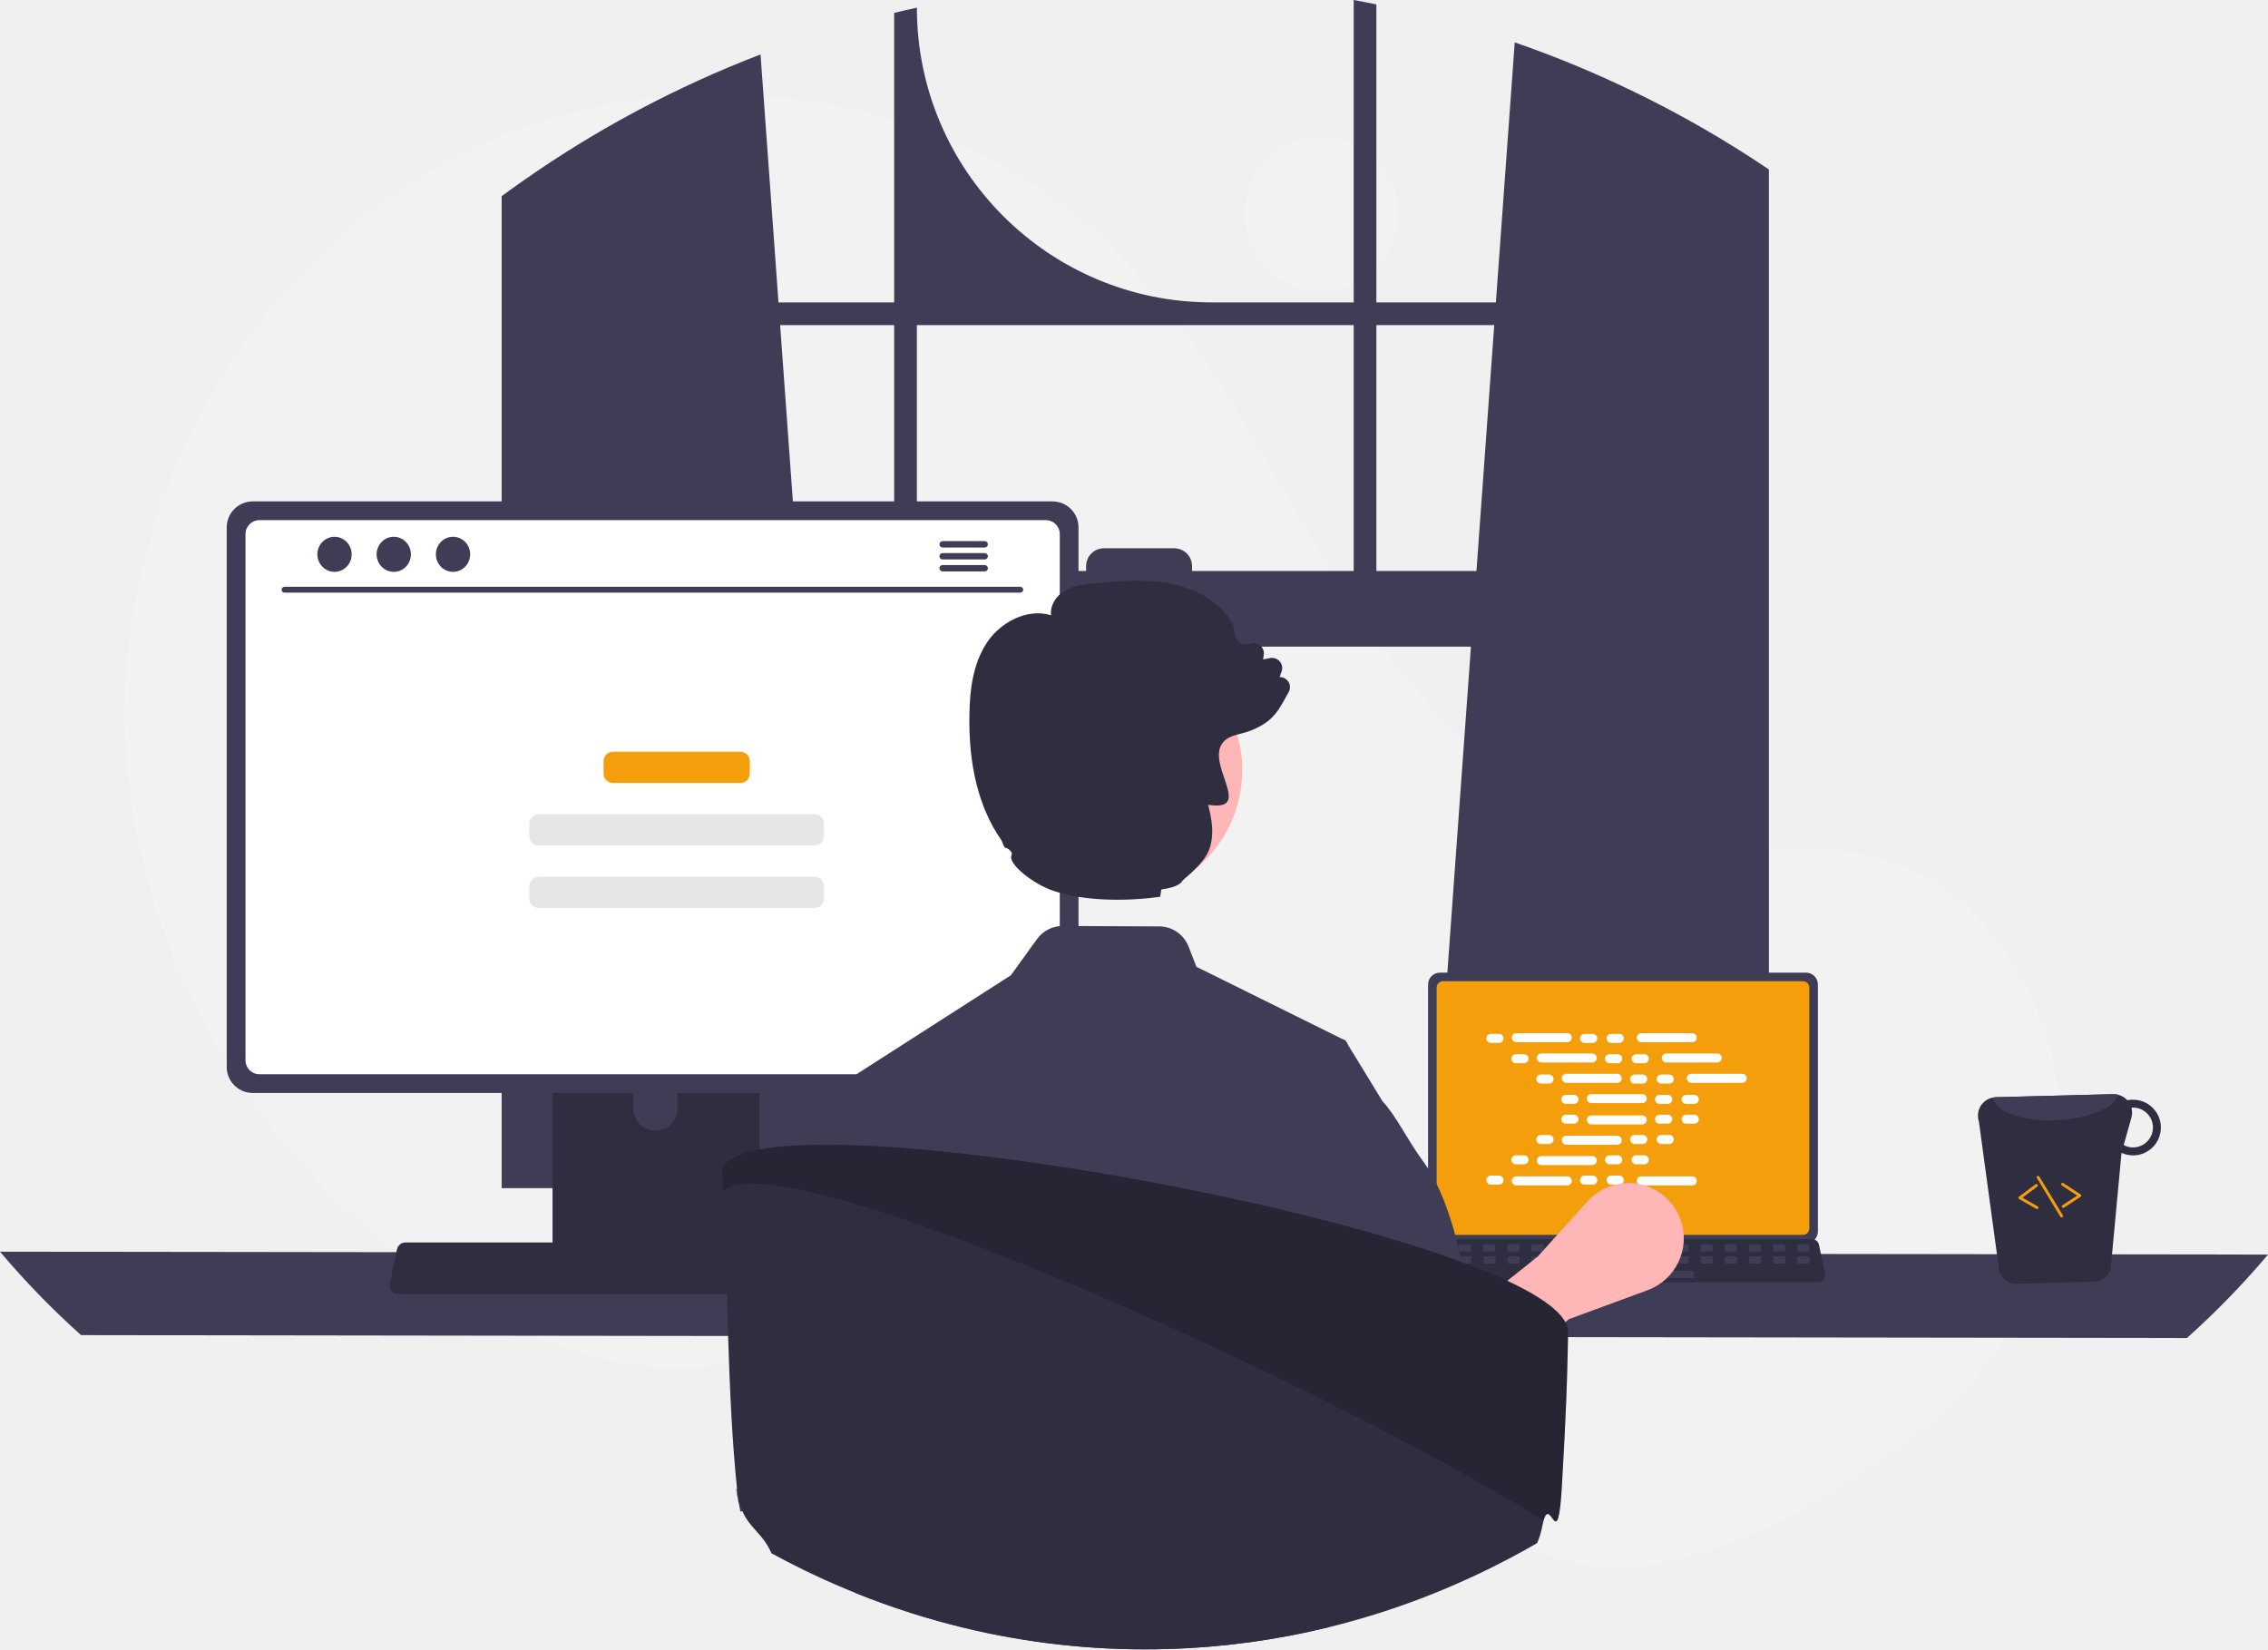
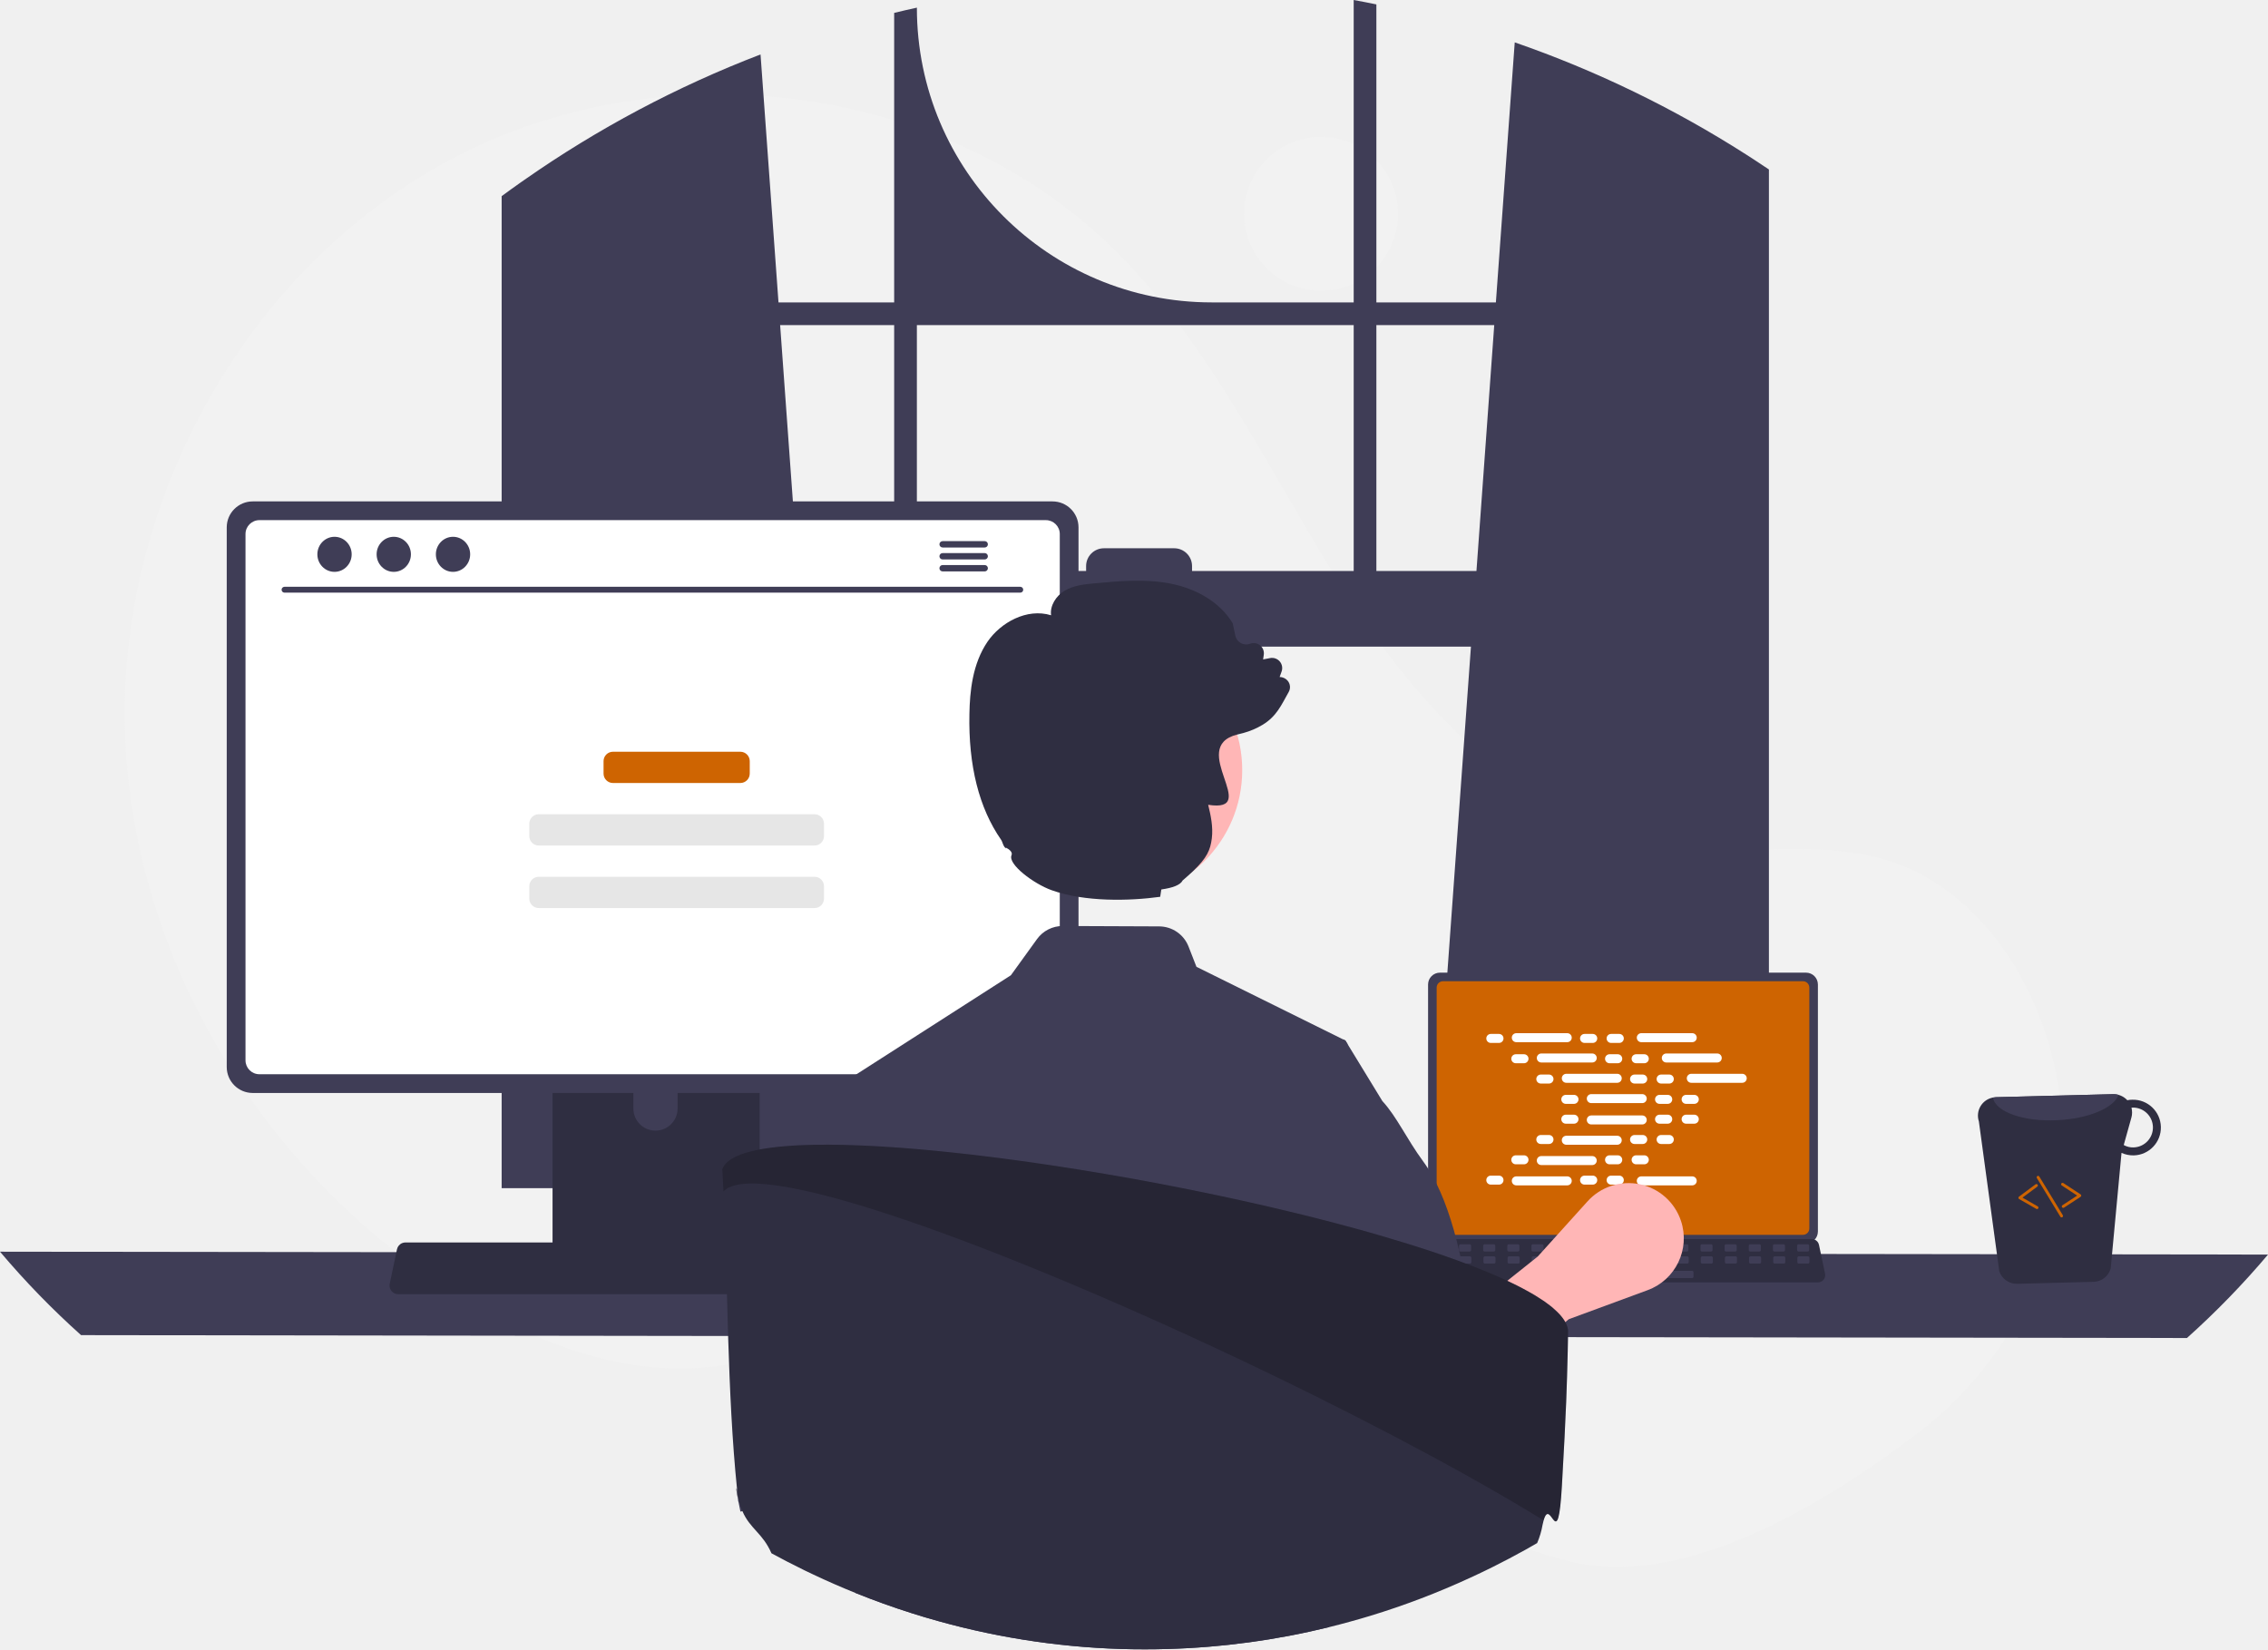
<svg xmlns="http://www.w3.org/2000/svg" width="786.82" height="572.258" viewBox="0 0 786.82 572.258" role="img" artist="Katerina Limpitsouni" source="https://undraw.co/">
  <circle cx="458.321" cy="74.182" r="26.701" fill="#f2f2f2" />
  <path d="M872.038,661.023c39.688-30.229,58.644-81.025,46.776-129.482q-.442-1.806-.934-3.604c-7.867-28.763-27.332-56.101-55.7-65.291-23.82-7.717-49.82-1.783-74.669-4.851-48.781-6.024-86.601-45.494-113.211-86.819-26.611-41.325-47.062-87.583-82.422-121.724-58.285-56.275-153.362-68.391-225.627-31.76C293.987,254.121,247.955,335.391,249.918,416.386c1.963,80.995,50.046,158.432,119.875,199.517,25.652,15.093,55.321,25.785,84.848,22.044,25.62-3.246,48.899-17.013,74.399-21.1,40.091-6.426,79.927,11.701,114.603,32.824,34.676,21.123,68.17,46.16,107.574,55.952C789.478,715.131,836.881,687.801,872.038,661.023Z" transform="translate(-206.59 -163.8711)" fill="#f2f2f2" />
  <path d="M815.016,219.191c-.87-.58-1.75-1.13-2.62-1.69a380.24,380.24,0,0,0-80.31-38.93l-6.54,90.22h-41.46v-103.39c-2.61-.54-5.24-1.05-7.87-1.53v104.92H626.946A102.27,102.27,0,0,1,524.676,166.521v-0c-2.64.57-5.26,1.18-7.88,1.83v100.44h-40.13l-6.23-86.03a380.858,380.858,0,0,0-81.94,43.53c-.44.3-.88.61-1.31.91-2.21,1.55-4.39,3.13-6.56,4.73v344.19h118.27l-2.09-28.95-11.5-158.95h231.59l-11.5,158.95-2.09,28.95h116.96v-353.45Q817.656,220.901,815.016,219.191Zm-298.22,142.78h-33.39l-6.17-85.3h39.56Zm159.42,0h-56.08v-1.69a6.18,6.18,0,0,0-6.19-6.18h-24.38a6.178,6.178,0,0,0-6.18,6.18v1.69h-58.71v-85.3h151.54Zm7.87,0v-85.3h40.89l-6.17,85.3Z" transform="translate(-206.59 -163.8711)" fill="#3f3d56" />
  <path d="M206.59,598.162a289.003,289.003,0,0,0,28.12,28.95l730.58,1a289.003,289.003,0,0,0,28.12-28.95Z" transform="translate(-206.59 -163.8711)" fill="#3f3d56" />
  <path d="M702.02,505.462v85.704a4.122,4.122,0,0,0,4.119,4.119H833.143a4.122,4.122,0,0,0,4.119-4.119v-85.704a4.124,4.124,0,0,0-4.119-4.115H706.139A4.124,4.124,0,0,0,702.02,505.462Z" transform="translate(-206.59 -163.8711)" fill="#3f3d56" />
-   <path d="M704.999,506.529V590.109a2.205,2.205,0,0,0,2.201,2.201H832.086a2.205,2.205,0,0,0,2.201-2.201V506.529a2.206,2.206,0,0,0-2.201-2.206H707.201A2.206,2.206,0,0,0,704.999,506.529Z" transform="translate(-206.59 -163.8711)" fill="#f59e0b" />
+   <path d="M704.999,506.529V590.109a2.205,2.205,0,0,0,2.201,2.201H832.086a2.205,2.205,0,0,0,2.201-2.201V506.529a2.206,2.206,0,0,0-2.201-2.206H707.201A2.206,2.206,0,0,0,704.999,506.529Z" transform="translate(-206.59 -163.8711)" fill="#ce6401" />
  <path d="M699.364,607.881a2.47,2.47,0,0,0,1.943.93H837.299a2.502,2.502,0,0,0,2.446-3.016l-2.111-10.027a2.507,2.507,0,0,0-1.558-1.818,2.425,2.425,0,0,0-.888-.168H703.41a2.424,2.424,0,0,0-.888.168,2.507,2.507,0,0,0-1.558,1.818l-2.111,10.027A2.501,2.501,0,0,0,699.364,607.881Z" transform="translate(-206.59 -163.8711)" fill="#2f2e41" />
  <rect x="830.034" y="595.588" width="4.188" height="2.513" rx="0.488" transform="translate(1457.666 1029.819) rotate(-180)" fill="#3f3d56" />
  <rect x="821.657" y="595.588" width="4.188" height="2.513" rx="0.488" transform="translate(1440.912 1029.819) rotate(-180)" fill="#3f3d56" />
  <rect x="813.28" y="595.588" width="4.188" height="2.513" rx="0.488" transform="translate(1424.158 1029.819) rotate(-180)" fill="#3f3d56" />
  <rect x="804.903" y="595.588" width="4.188" height="2.513" rx="0.488" transform="translate(1407.404 1029.819) rotate(-180)" fill="#3f3d56" />
  <rect x="796.526" y="595.588" width="4.188" height="2.513" rx="0.488" transform="translate(1390.65 1029.819) rotate(-180)" fill="#3f3d56" />
  <rect x="788.149" y="595.588" width="4.188" height="2.513" rx="0.488" transform="translate(1373.896 1029.819) rotate(-180)" fill="#3f3d56" />
  <rect x="779.772" y="595.588" width="4.188" height="2.513" rx="0.488" transform="translate(1357.142 1029.819) rotate(-180)" fill="#3f3d56" />
  <rect x="771.395" y="595.588" width="4.188" height="2.513" rx="0.488" transform="translate(1340.388 1029.819) rotate(-180)" fill="#3f3d56" />
  <rect x="763.018" y="595.588" width="4.188" height="2.513" rx="0.488" transform="translate(1323.634 1029.819) rotate(-180)" fill="#3f3d56" />
  <rect x="754.641" y="595.588" width="4.188" height="2.513" rx="0.488" transform="translate(1306.88 1029.819) rotate(-180)" fill="#3f3d56" />
  <rect x="746.264" y="595.588" width="4.188" height="2.513" rx="0.488" transform="translate(1290.126 1029.819) rotate(-180)" fill="#3f3d56" />
  <rect x="737.887" y="595.588" width="4.188" height="2.513" rx="0.488" transform="translate(1273.372 1029.819) rotate(-180)" fill="#3f3d56" />
  <rect x="729.51" y="595.588" width="4.188" height="2.513" rx="0.488" transform="translate(1256.618 1029.819) rotate(-180)" fill="#3f3d56" />
  <rect x="721.133" y="595.588" width="4.188" height="2.513" rx="0.488" transform="translate(1239.865 1029.819) rotate(-180)" fill="#3f3d56" />
  <rect x="712.756" y="595.588" width="4.188" height="2.513" rx="0.488" transform="translate(1223.111 1029.819) rotate(-180)" fill="#3f3d56" />
  <rect x="704.379" y="595.588" width="4.188" height="2.513" rx="0.488" transform="translate(1206.357 1029.819) rotate(-180)" fill="#3f3d56" />
  <rect x="830.133" y="599.777" width="4.188" height="2.513" rx="0.488" transform="translate(1457.864 1038.196) rotate(-180)" fill="#3f3d56" />
  <rect x="821.756" y="599.777" width="4.188" height="2.513" rx="0.488" transform="translate(1441.11 1038.196) rotate(-180)" fill="#3f3d56" />
  <rect x="813.379" y="599.777" width="4.188" height="2.513" rx="0.488" transform="translate(1424.356 1038.196) rotate(-180)" fill="#3f3d56" />
  <rect x="805.002" y="599.777" width="4.188" height="2.513" rx="0.488" transform="translate(1407.602 1038.196) rotate(-180)" fill="#3f3d56" />
  <rect x="796.625" y="599.777" width="4.188" height="2.513" rx="0.488" transform="translate(1390.848 1038.196) rotate(-180)" fill="#3f3d56" />
  <rect x="788.248" y="599.777" width="4.188" height="2.513" rx="0.488" transform="translate(1374.094 1038.196) rotate(-180)" fill="#3f3d56" />
  <rect x="779.871" y="599.777" width="4.188" height="2.513" rx="0.488" transform="translate(1357.34 1038.196) rotate(-180)" fill="#3f3d56" />
  <rect x="771.494" y="599.777" width="4.188" height="2.513" rx="0.488" transform="translate(1340.586 1038.196) rotate(-180)" fill="#3f3d56" />
  <rect x="763.117" y="599.777" width="4.188" height="2.513" rx="0.488" transform="translate(1323.832 1038.196) rotate(-180)" fill="#3f3d56" />
  <rect x="754.74" y="599.777" width="4.188" height="2.513" rx="0.488" transform="translate(1307.078 1038.196) rotate(-180)" fill="#3f3d56" />
  <rect x="746.363" y="599.777" width="4.188" height="2.513" rx="0.488" transform="translate(1290.324 1038.196) rotate(-180)" fill="#3f3d56" />
  <rect x="737.986" y="599.777" width="4.188" height="2.513" rx="0.488" transform="translate(1273.57 1038.196) rotate(-180)" fill="#3f3d56" />
  <rect x="729.609" y="599.777" width="4.188" height="2.513" rx="0.488" transform="translate(1256.816 1038.196) rotate(-180)" fill="#3f3d56" />
  <rect x="721.232" y="599.777" width="4.188" height="2.513" rx="0.488" transform="translate(1240.062 1038.196) rotate(-180)" fill="#3f3d56" />
  <rect x="712.855" y="599.777" width="4.188" height="2.513" rx="0.488" transform="translate(1223.309 1038.196) rotate(-180)" fill="#3f3d56" />
  <rect x="704.478" y="599.777" width="4.188" height="2.513" rx="0.488" transform="translate(1206.555 1038.196) rotate(-180)" fill="#3f3d56" />
  <rect x="760.604" y="604.803" width="33.508" height="2.513" rx="0.488" transform="translate(1348.126 1048.248) rotate(-180)" fill="#3f3d56" />
  <rect x="515.631" y="358.737" width="5.966" height="3.122" rx="1.561" fill="#fff" />
  <rect x="548.154" y="358.737" width="5.966" height="3.122" rx="1.561" fill="#fff" />
  <rect x="557.369" y="358.737" width="5.966" height="3.122" rx="1.561" fill="#fff" />
  <rect x="524.477" y="358.477" width="20.796" height="3.122" rx="1.561" fill="#fff" />
  <rect x="567.841" y="358.477" width="20.796" height="3.122" rx="1.561" fill="#fff" />
  <rect x="524.304" y="365.784" width="5.966" height="3.122" rx="1.561" fill="#fff" />
  <rect x="556.827" y="365.784" width="5.966" height="3.122" rx="1.561" fill="#fff" />
  <rect x="566.042" y="365.784" width="5.966" height="3.122" rx="1.561" fill="#fff" />
  <rect x="533.15" y="365.523" width="20.796" height="3.122" rx="1.561" fill="#fff" />
  <rect x="576.514" y="365.523" width="20.796" height="3.122" rx="1.561" fill="#fff" />
  <rect x="532.977" y="372.83" width="5.966" height="3.122" rx="1.561" fill="#fff" />
  <rect x="565.5" y="372.83" width="5.966" height="3.122" rx="1.561" fill="#fff" />
  <rect x="574.715" y="372.83" width="5.966" height="3.122" rx="1.561" fill="#fff" />
  <rect x="541.823" y="372.57" width="20.796" height="3.122" rx="1.561" fill="#fff" />
  <rect x="585.187" y="372.57" width="20.796" height="3.122" rx="1.561" fill="#fff" />
  <rect x="541.649" y="379.877" width="5.966" height="3.122" rx="1.561" fill="#fff" />
  <rect x="574.172" y="379.877" width="5.966" height="3.122" rx="1.561" fill="#fff" />
  <rect x="583.387" y="379.877" width="5.966" height="3.122" rx="1.561" fill="#fff" />
  <rect x="550.496" y="379.617" width="20.796" height="3.122" rx="1.561" fill="#fff" />
  <rect x="548.154" y="407.898" width="5.966" height="3.122" rx="1.561" fill="#fff" />
  <rect x="557.369" y="407.898" width="5.966" height="3.122" rx="1.561" fill="#fff" />
  <rect x="567.841" y="408.158" width="20.796" height="3.122" rx="1.561" fill="#fff" />
  <rect x="515.631" y="407.898" width="5.966" height="3.122" rx="1.561" fill="#fff" />
  <rect x="524.477" y="408.158" width="20.796" height="3.122" rx="1.561" fill="#fff" />
  <rect x="524.304" y="400.851" width="5.966" height="3.122" rx="1.561" fill="#fff" />
  <rect x="556.827" y="400.851" width="5.966" height="3.122" rx="1.561" fill="#fff" />
  <rect x="566.042" y="400.851" width="5.966" height="3.122" rx="1.561" fill="#fff" />
  <rect x="533.15" y="401.111" width="20.796" height="3.122" rx="1.561" fill="#fff" />
  <rect x="532.977" y="393.804" width="5.966" height="3.122" rx="1.561" fill="#fff" />
  <rect x="565.5" y="393.804" width="5.966" height="3.122" rx="1.561" fill="#fff" />
  <rect x="574.715" y="393.804" width="5.966" height="3.122" rx="1.561" fill="#fff" />
  <rect x="541.823" y="394.064" width="20.796" height="3.122" rx="1.561" fill="#fff" />
  <rect x="541.649" y="386.758" width="5.966" height="3.122" rx="1.561" fill="#fff" />
  <rect x="574.172" y="386.758" width="5.966" height="3.122" rx="1.561" fill="#fff" />
  <rect x="583.387" y="386.758" width="5.966" height="3.122" rx="1.561" fill="#fff" />
  <rect x="550.496" y="387.018" width="20.796" height="3.122" rx="1.561" fill="#fff" />
  <path d="M711.507,654.353l-13.35-21.102,41.902-33.403,17.295-19.161a19.161,19.161,0,0,1,32.418,6.828h0a19.161,19.161,0,0,1-11.57,23.991l-27.349,10.075Z" transform="translate(-206.59 -163.8711)" fill="#ffb6b6" />
  <path d="M398.28,501.352v102.56h71.85v-102.56a3.448,3.448,0,0,0-2.43-3.3,3.175,3.175,0,0,0-1.03-.16H401.75A3.463,3.463,0,0,0,398.28,501.352Zm28.04,35.24a7.67,7.67,0,0,1,15.34,0v11.9a7.67,7.67,0,0,1-15.34,0Z" transform="translate(-206.59 -163.8711)" fill="#2f2e41" />
  <path d="M398.06,600.632v9.89a1.946,1.946,0,0,0,1.93,1.94h68.43a1.94,1.94,0,0,0,1.93-1.94v-9.89Z" transform="translate(-206.59 -163.8711)" fill="#3f3d56" />
  <path d="M285.25,346.832V534.092a9.007,9.007,0,0,0,9,9h277.5a9.007,9.007,0,0,0,9-9V346.832a9.011,9.011,0,0,0-9-8.99H294.25A9.012,9.012,0,0,0,285.25,346.832Z" transform="translate(-206.59 -163.8711)" fill="#3f3d56" />
  <path d="M291.76,349.162v182.62a4.818,4.818,0,0,0,4.81,4.81H569.44a4.818,4.818,0,0,0,4.81-4.81v-182.62a4.82,4.82,0,0,0-4.81-4.82H296.57A4.821,4.821,0,0,0,291.76,349.162Z" transform="translate(-206.59 -163.8711)" fill="#fff" />
  <path d="M342.4,611.792a2.948,2.948,0,0,0,2.32,1.11h162.34a2.987,2.987,0,0,0,2.92-3.6l-2.52-11.97a2.993,2.993,0,0,0-1.86-2.17,2.895,2.895,0,0,0-1.06-.2H347.23a2.894,2.894,0,0,0-1.06.2,2.992,2.992,0,0,0-1.86,2.17l-2.52,11.97A2.985,2.985,0,0,0,342.4,611.792Z" transform="translate(-206.59 -163.8711)" fill="#2f2e41" />
  <path d="M560.585,369.499H305.261a1.016,1.016,0,0,1,0-2.031H560.585a1.016,1.016,0,0,1,0,2.031Z" transform="translate(-206.59 -163.8711)" fill="#3f3d56" />
  <ellipse cx="116.051" cy="192.33" rx="5.95" ry="6.083" fill="#3f3d56" />
  <ellipse cx="136.607" cy="192.33" rx="5.95" ry="6.083" fill="#3f3d56" />
  <ellipse cx="157.163" cy="192.33" rx="5.95" ry="6.083" fill="#3f3d56" />
  <path d="M548.206,351.622h-14.6a1.105,1.105,0,0,0,0,2.21h14.6a1.105,1.105,0,0,0,0-2.21Z" transform="translate(-206.59 -163.8711)" fill="#3f3d56" />
  <path d="M548.206,355.772h-14.6a1.105,1.105,0,0,0,0,2.21h14.6a1.105,1.105,0,0,0,0-2.21Z" transform="translate(-206.59 -163.8711)" fill="#3f3d56" />
  <path d="M548.206,359.922h-14.6a1.105,1.105,0,0,0,0,2.21h14.6a1.105,1.105,0,0,0,0-2.21Z" transform="translate(-206.59 -163.8711)" fill="#3f3d56" />
  <path d="M900.186,604.972a6.416,6.416,0,0,0,6.183,4.331l26.492-.682a6.329,6.329,0,0,0,5.981-4.657l3.749-40.087a9.794,9.794,0,0,0,4.238.871,9.661,9.661,0,1,0-.485-19.317,8.184,8.184,0,0,0-1.736.181,6.548,6.548,0,0,0-4.874-2.103l-40.751,1.052a5.853,5.853,0,0,0-1.005.125,6.365,6.365,0,0,0-4.873,8.265Zm43.173-43.817,2.668-9.553a6.506,6.506,0,0,0,.02-3.375c.129-0.0.244-.062.373-.062a6.91,6.91,0,0,1,.324,13.817A6.505,6.505,0,0,1,943.359,561.156Z" transform="translate(-206.59 -163.8711)" fill="#2f2e41" />
  <path d="M897.978,544.686c.868,4.964,10.629,8.454,22.366,7.847,10.793-.497,19.617-4.287,21.234-8.778a6.025,6.025,0,0,0-1.844-.246l-40.751,1.052A5.853,5.853,0,0,0,897.978,544.686Z" transform="translate(-206.59 -163.8711)" fill="#3f3d56" />
-   <path d="M922.494,582.944a.497.497,0,0,0,.151-.066l5.753-3.766a.499.499,0,0,0,0-.836l-5.98-3.917a.5.5,0,1,0-.548.836l5.341,3.498-5.114,3.348a.5.5,0,0,0,.396.903Z" transform="translate(-206.59 -163.8711)" fill="#f59e0b" />
-   <path d="M913.408,583.363a.5.5,0,0,0,.126-.918l-5.303-3.04,5.126-3.807a.5.5,0,1,0-.596-.802l-5.739,4.263a.5.5,0,0,0,.049.835l5.965,3.42A.5.5,0,0,0,913.408,583.363Z" transform="translate(-206.59 -163.8711)" fill="#f59e0b" />
-   <path d="M921.922,586.244a.482.482,0,0,0,.137-.058.5.5,0,0,0,.168-.687l-8.155-13.408a.5.5,0,0,0-.854.521l8.155,13.408A.5.5,0,0,0,921.922,586.244Z" transform="translate(-206.59 -163.8711)" fill="#f59e0b" />
-   <rect x="209.385" y="260.827" width="50.719" height="10.846" rx="3.264" fill="#f59e0b" />
+   <path d="M922.494,582.944a.497.497,0,0,0,.151-.066l5.753-3.766a.499.499,0,0,0,0-.836l-5.98-3.917a.5.5,0,1,0-.548.836l5.341,3.498-5.114,3.348a.5.5,0,0,0,.396.903Z" transform="translate(-206.59 -163.8711)" fill="#ce6401" />
+   <path d="M913.408,583.363a.5.5,0,0,0,.126-.918l-5.303-3.04,5.126-3.807a.5.5,0,1,0-.596-.802l-5.739,4.263a.5.5,0,0,0,.049.835l5.965,3.42A.5.5,0,0,0,913.408,583.363Z" transform="translate(-206.59 -163.8711)" fill="#ce6401" />
+   <path d="M921.922,586.244a.482.482,0,0,0,.137-.058.5.5,0,0,0,.168-.687l-8.155-13.408a.5.5,0,0,0-.854.521l8.155,13.408A.5.5,0,0,0,921.922,586.244Z" transform="translate(-206.59 -163.8711)" fill="#ce6401" />
+   <rect x="209.385" y="260.827" width="50.719" height="10.846" rx="3.264" fill="#ce6401" />
  <rect x="183.626" y="282.519" width="102.236" height="10.846" rx="3.264" fill="#e6e6e6" />
  <rect x="183.626" y="304.21" width="102.236" height="10.846" rx="3.264" fill="#e6e6e6" />
  <path d="M497.301,540.717l.217.684.011.023,6.525,19.838,7.506,22.861,14.123,42.961.137,6.673v.023l1.049,53.684-2.909,7.278,3.274,11.932s-1.506-18.037-9.582-7.679c-4.574,5.886-9.925,11.91-14.317,17.556q9.6,3.884,19.507,7.027c1.426.456,2.863.89,4.301,1.323q.462.137.924.274a266.863,266.863,0,0,0,67.351,10.826c1.186.034,2.35.057,3.479.08.399.011.787.023,1.175.023,1.278.011,2.544.023,3.822.023q3.867,0,7.7-.114a266.853,266.853,0,0,0,56.091-7.586c-.125-7.586-.468-16.45-.958-25.918-.228-4.643-5.35-9.674-5.658-14.533-.217-3.65,4.381-7.084,4.141-10.792-1.551-22.827-3.491-14.064-4.928-30.229q-.222-2.379-.411-4.552c-.924-10.381-1.563-16.872-1.563-16.872l6.137-38.683,9.639-60.734-.742-1.221-.833-.411-50.844-25.165-2.761-7.073a10.979,10.979,0,0,0-10.141-6.947l-33.493-.137a10.931,10.931,0,0,0-8.909,4.529l-9.069,12.56Z" transform="translate(-206.59 -163.8711)" fill="#3f3d56" />
  <path d="M533.407,617.525,525.82,633.758l-5.179,11.088-8.909,46.646-4.46,4.734L503.45,679.467l-39.998,8.881c-1.312-7.29-.351.247-1.161-7.75.228-.228.468-.456.707-.685.639-.593,1.175-1.152,1.164-1.688-.456-27.584.913-74.526,12.343-102.966a60.053,60.053,0,0,1,7.027-13.107c.228-.308.445-.616.662-.924,5.27-7.381,8.601-14.647,13.324-19.815v-.011a.53.53,0,0,0,.08-.08.157.157,0,0,0,.046-.034l32.443-17.203,1.392,39.105.992,28.109Z" transform="translate(-206.59 -163.8711)" fill="#3f3d56" />
  <path d="M650.391,622.135l9.476,20.275,3.307,7.061,8.907,46.642,4.446,4.723,3.83-16.755,1.8-.369,32.459-6.722,9.461,30.046a17.984,17.984,0,0,0-3.261-22.506c-.646-.585-1.184-1.154-1.169-1.692.538-32.443-1.446-91.684-19.367-116.066-5.692-7.738-9.107-15.445-14.076-20.829-.015-.015-.015-.031-.031-.031L674.081,526.114l-.738-1.215-.831-.415Z" transform="translate(-206.59 -163.8711)" fill="#3f3d56" />
  <circle id="a657ec4b-47ce-4d2a-9c58-81a811696ca9" data-name="Ellipse 5" cx="386.397" cy="267.201" r="44.558" fill="#ffb6b6" />
  <path d="M653.212,399.948a3.759,3.759,0,0,0-2.69-1.19l.67-1.86a3.528,3.528,0,0,0-3.96-4.7l-2.44.47.23-1.63a3.534,3.534,0,0,0-4.73-3.82,3.766,3.766,0,0,1-3.24-.23,3.846,3.846,0,0,1-1.92-2.61l-.85-4.1-.09-.22c-4.14-6.9-12.1-11.92-21.84-13.76-8.67-1.65-17.56-.81-26.13-.02-3.4.32-7.24.68-10.44,2.64-2.72,1.68-5.02,5.04-4.55,8.43-8.45-2.59-17.51,2.58-22,9.1-5.32,7.76-6.19,17.48-6.33,25.08-.38,17.98,3.33,32.69,11,43.73.56.8.7,2.47,1.81,3.03l-.23-.37c1.24.62,2.5,1.62,2.03,2.69-1.35,3.08,7.62,9.89,13.94,12.14,11.53,4.11,26.86,3.76,37.64,2.28l.38-2.55c3.89-.53,6.63-1.54,7.4-3.12,1.36-1.16,2.52-2.2,3.53-3.16l.01-.01c.02-.02.06-.05.08-.07,4.87-4.67,6-7.33,6.51-11.38.49-3.97-.38-8-1.27-11.63,18.74,2.9-7.38-19.96,10.08-24.38a5.434,5.434,0,0,1,.61-.15c.51-.12,1.02-.24,1.51-.38a26.448,26.448,0,0,0,6.72-2.87c4.88-2.97,6.49-6.91,9.01-11.35A3.427,3.427,0,0,0,653.212,399.948Z" transform="translate(-206.59 -163.8711)" fill="#2f2e41" />
  <path d="M750.582,625.308c-.01,1.75-.03,4.2-.11,7.23q-.015.63-.03,1.29c-.13,5.57-.26,10.24-.47,15.43-.01.36-.02.71-.04,1.07-.28,7.24-.72,15.67-1.48,29.02-1.41,24.66-3.87,3.39-6.34,12.04-.12.43-.25.94-.37,1.54a27.916,27.916,0,0,1-1.88,6.33c-1.31.78-2.66,1.53-3.99,2.28-3.79,2.11-7.64,4.14-11.52,6.07-2.18,1.08-4.37,2.14-6.57,3.16-.35.16-.69.32-1.03.47a270.887,270.887,0,0,1-34.75,13.26c-2.32.7-4.63,1.38-6.97,2.01-2.44.68-4.88,1.32-7.35,1.92a266.893,266.893,0,0,1-56.09,7.59c-2.55.08-5.12.11-7.7.11-1.28,0-2.54-.01-3.82-.02-.39,0-.78-.01-1.17-.02-1.13-.03-2.3-.05-3.48-.08a266.663,266.663,0,0,1-67.35-10.83l-.93-.27c-1.44-.44-2.87-.87-4.3-1.33q-9.9-3.135-19.51-7.02-7.335-2.955-14.5-6.34a.339.339,0,0,1-.12-.06c-1-.46-2.01-.94-3.01-1.43-.13-.07-.27-.14-.41-.21q-5.595-2.73-11.07-5.72c-3.07-7.05-7.39-8.4-10.07-14.6a25.874,25.874,0,0,1-1.68-5.74c0-.02-.01-.04-.01-.07.28,3.72-1.19-6.6-.01-.04-.01-.12-.02-.25-.03-.4-.03-.36-.07-.8-.13-1.35-3.43-33.49-3.21-71.79-4.7-103.35q-.15-3.06-.31-5.86c-.03-.62-.07-1.23-.11-1.83.07-.18.15-.37.24-.55a1.002,1.002,0,0,1,.07-.15,1.623,1.623,0,0,1,.1-.18c.02-.03.05-.07.07-.1a.917.917,0,0,1,.05-.1c.09-.14.19-.29.3-.43.05-.06.09-.11.14-.16a.808.808,0,0,1,.12-.14.637.637,0,0,1,.11-.13c.04-.04.08-.09.13-.14a.302.302,0,0,1,.08-.08,2.033,2.033,0,0,1,.26-.25,9.624,9.624,0,0,1,1.14-.9c.14-.09.29-.18.43-.28a19.135,19.135,0,0,1,3.17-1.52c.38-.14.76-.27,1.17-.41.15-.04.29-.09.44-.14.22-.07.44-.14.67-.19,1.14-.34,2.37-.63,3.7-.9.16-.03.33-.06.5-.1.24-.05.49-.09.74-.13.34-.06.69-.12,1.04-.18,2.97-.47,6.34-.82,10.06-1.05q.525-.03,1.05-.06c.41-.02.82-.04,1.24-.06.35-.02.71-.03,1.07-.04.35-.02.71-.03,1.08-.04,1.01-.03,2.05-.06,3.11-.08,3.02-.06,6.2-.04,9.54.03,1.55.04,3.13.08,4.75.15.11,0,.21.01.31.01,1.41.05,2.83.11,4.29.19,1.02.05,2.05.1,3.08.16.97.06,1.95.12,2.94.19.77.04,1.54.1,2.32.15.66.05,1.32.1,1.98.14l.9.06c.49.04.98.07,1.48.12,1.1.09,2.2.18,3.32.27,1.11.1,2.24.2,3.37.3s2.27.21,3.41.32c.12.01.23.02.34.03,1.04.11,2.08.21,3.13.32.24.02.49.04.73.07,1.001.101,2.022.218,3.032.326.31.033.618.066.929.1.791.086,1.572.161,2.368.254,1.05.12,2.12.23,3.16.37.81.09,1.62.18,2.43.28,1.27.15,2.56.31,3.85.48.49.06.98.12,1.47.19,3.68.46,7.4.97,11.18,1.5,5.73.81,11.55,1.69,17.41,2.64q8.805,1.425,17.71,3.01c1.5.27,3,.54,4.51.82q1.02.195,2.04.39c1.16.21,2.32.43,3.48.65,1.16.22,2.32.44,3.48.67,1.38.27,2.77.54,4.15.81,9.09,1.8,18.13,3.72,26.95,5.73,1.45.33,2.9.67,4.34,1q4.32,1.005,8.56,2.04c.78.18,1.55.37,2.32.56,1.92.48,3.84.96,5.73,1.45l.33.09c1.39.34,2.75.69,4.11,1.05q4.815,1.26,9.47,2.55,3.09.855,6.11,1.73c3.01.87,5.96,1.75,8.83,2.64.71.22,1.42.44,2.12.65,2.1.65,4.17,1.31,6.18,1.97,1.6.52,3.16,1.05,4.7,1.58q2.31.795,4.53,1.59c.95.34,1.89.7,2.83,1.04,1.35.5,2.68,1,3.98,1.5.4.15.79.31,1.18.46.25.11.49.2.73.3.47.19.95.37,1.41.56.47.18.93.37,1.39.57.45.18.91.37,1.35.56.45.18.89.37,1.33.57.37.15.73.31,1.08.47.71.31,1.42.62,2.11.94.34.16.68.31,1.02.47l.78.36c.11.06.22.11.33.16.25.12.51.25.76.37.58.27,1.15.56,1.71.83.75.38,1.48.76,2.18,1.13.71.38,1.4.76,2.06,1.13.11.06.21.12.32.18.15.08.3.17.45.25.51.29,1,.59,1.49.88.96.59,1.87,1.17,2.72,1.75.19.13.37.26.56.38.63.45,1.23.89,1.79,1.34,0,.01,0,.01.01.01.19.14.37.29.55.43.15.14.31.26.46.4.52.45,1,.88,1.44,1.32a5.667,5.667,0,0,1,.42.43,1.208,1.208,0,0,1,.16.16c.2.2.38.4.55.6a.553.553,0,0,1,.07.09c.24.28.46.56.67.84.1.14.21.28.3.42.12.17.24.35.34.52.09.14.17.29.25.43a7.257,7.257,0,0,1,.54,1.13,5.241,5.241,0,0,1,.27.82A5.844,5.844,0,0,1,750.582,625.308Z" transform="translate(-206.59 -163.8711)" fill="#2f2e41" />
  <path d="M750.582,625.308c-.01,1.75-.03,4.2-.11,7.23-.01.42-.03.85-.04,1.29-.1,4.25-.25,9.5-.46,15.43-.01.36-.02.71-.04,1.07-.28,7.24-.72,15.67-1.48,29.02-1.41,24.66-3.87,3.39-6.34,12.04-6.86-4.22-14.38-8.64-22.42-13.18q-2.175-1.23-4.39-2.47c-16.08-8.97-34.04-18.37-52.79-27.68-.74-.37-1.49-.74-2.23-1.1-42.95-21.23-89.83-41.88-127.81-55.66-7.33-2.66-14.33-5.06-20.91-7.17-13.86-4.43-25.84-7.53-35.06-8.87-9.6-1.4-16.23-.9-18.91,1.99q-.15-3.06-.31-5.86-.06-.93-.12-1.83c.062-.165.142-.322.22-.48.011-.023.019-.047.03-.07a1.002,1.002,0,0,1,.07-.15,1.623,1.623,0,0,1,.1-.18,1.06,1.06,0,0,1,.12-.2c.09-.14.19-.29.3-.43a3.483,3.483,0,0,1,.26-.3.637.637,0,0,1,.11-.13c.04-.04.08-.09.13-.14a.302.302,0,0,1,.08-.08,2.033,2.033,0,0,1,.26-.25,9.624,9.624,0,0,1,1.14-.9c.14-.09.29-.18.43-.28a19.135,19.135,0,0,1,3.17-1.52c.38-.14.76-.27,1.17-.41.15-.04.29-.09.44-.14.22-.07.44-.14.67-.19,1.14-.34,2.37-.63,3.7-.9.4-.08.82-.16,1.24-.23.34-.06.69-.12,1.04-.18,2.97-.47,6.34-.82,10.06-1.05q.525-.03,1.05-.06c.41-.02.82-.04,1.24-.06.35-.02.71-.03,1.07-.04.35-.02.71-.03,1.08-.04,1.01-.03,2.05-.06,3.11-.08,3.02-.05,6.2-.03,9.54.04,1.55.03,3.13.08,4.75.15.1,0,.21.01.31.01,1.41.04,2.84.11,4.29.18,1.02.05,2.05.1,3.08.16.97.06,1.95.12,2.94.19.77.04,1.54.1,2.32.15.66.05,1.32.1,1.98.14.79.06,1.58.12,2.38.18,1.1.09,2.2.18,3.32.27,1.11.1,2.24.2,3.37.3s2.27.21,3.41.32c.12.01.23.02.34.03,1.04.11,2.08.21,3.13.32q8.73.885,17.97,2.07,5.52.705,11.18,1.51c5.73.81,11.55,1.69,17.41,2.63q8.805,1.425,17.71,3.01c1.5.27,3,.54,4.51.82q2.76.51,5.52,1.04c1.16.22,2.32.44,3.48.67,1.38.27,2.77.54,4.15.81,9.09,1.8,18.13,3.72,26.95,5.73,1.45.33,2.9.67,4.34,1q4.32,1.005,8.56,2.04c.78.19,1.55.38,2.32.57q2.895.72,5.73,1.44v.01c.11.02.22.05.33.08,1.38.35,2.75.7,4.11,1.06q4.815,1.26,9.47,2.54c2.06.58,4.1,1.15,6.11,1.73,3.01.88,5.96,1.76,8.83,2.64.71.22,1.42.44,2.12.65q3.15.99,6.18,1.97c1.6.52,3.16,1.05,4.7,1.58q2.31.795,4.53,1.59c.96.34,1.9.69,2.83,1.03,1.36.5,2.68,1,3.98,1.51.4.15.79.31,1.18.46.73.28,1.44.57,2.14.86.47.18.93.37,1.39.57.45.18.91.37,1.35.56.45.18.89.37,1.33.57.37.15.73.31,1.08.47.71.31,1.42.62,2.11.94.34.16.68.31,1.02.47l.78.36c.11.06.22.11.33.16.85.4,1.67.8,2.47,1.2.75.38,1.48.76,2.18,1.13.83.44,1.62.87,2.38,1.31.15.08.3.17.45.25.51.29,1,.59,1.49.88.96.59,1.87,1.17,2.72,1.75.84.58,1.62,1.15,2.35,1.72,0,.01,0,.01.01.01.35.28.69.56,1.01.83.52.45,1,.88,1.44,1.32a5.667,5.667,0,0,1,.42.43,1.208,1.208,0,0,1,.16.16c.21.23.42.46.62.69.24.28.46.56.67.84.1.14.21.28.3.42.12.17.24.35.34.52.09.14.17.29.25.43a7.257,7.257,0,0,1,.54,1.13,6.053,6.053,0,0,1,.27.82A5.844,5.844,0,0,1,750.582,625.308Z" transform="translate(-206.59 -163.8711)" opacity="0.2" />
</svg>
